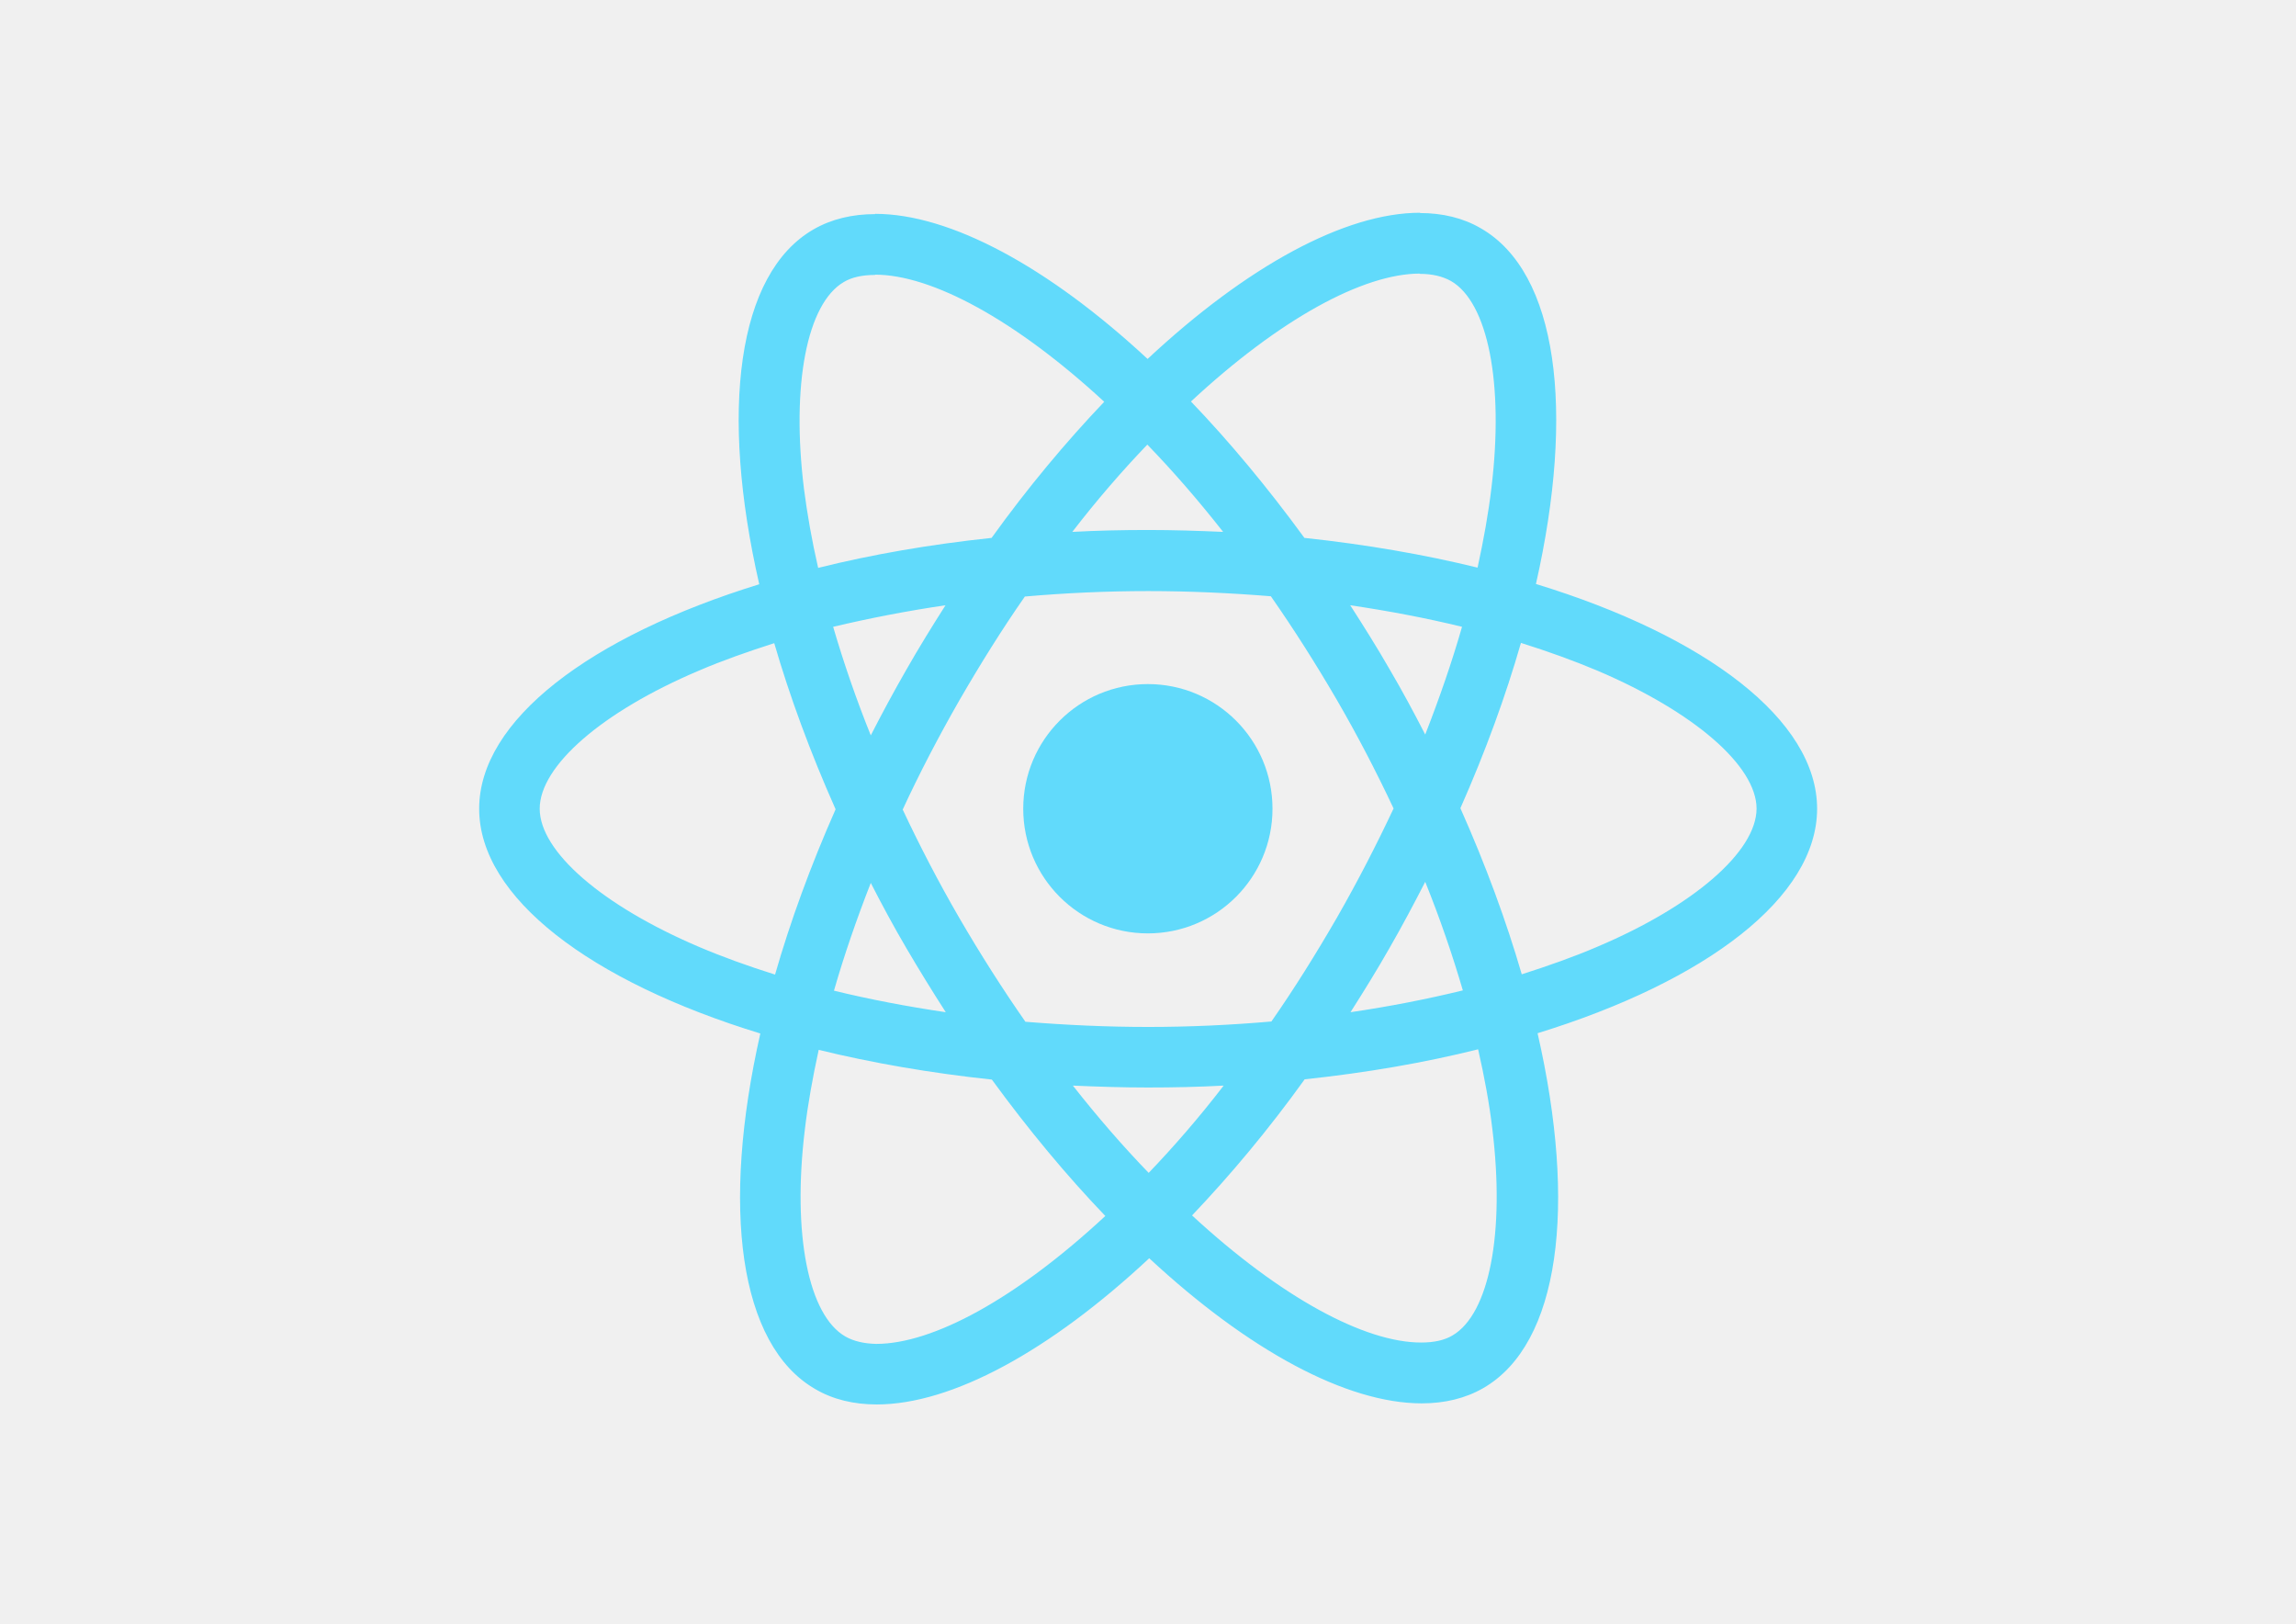
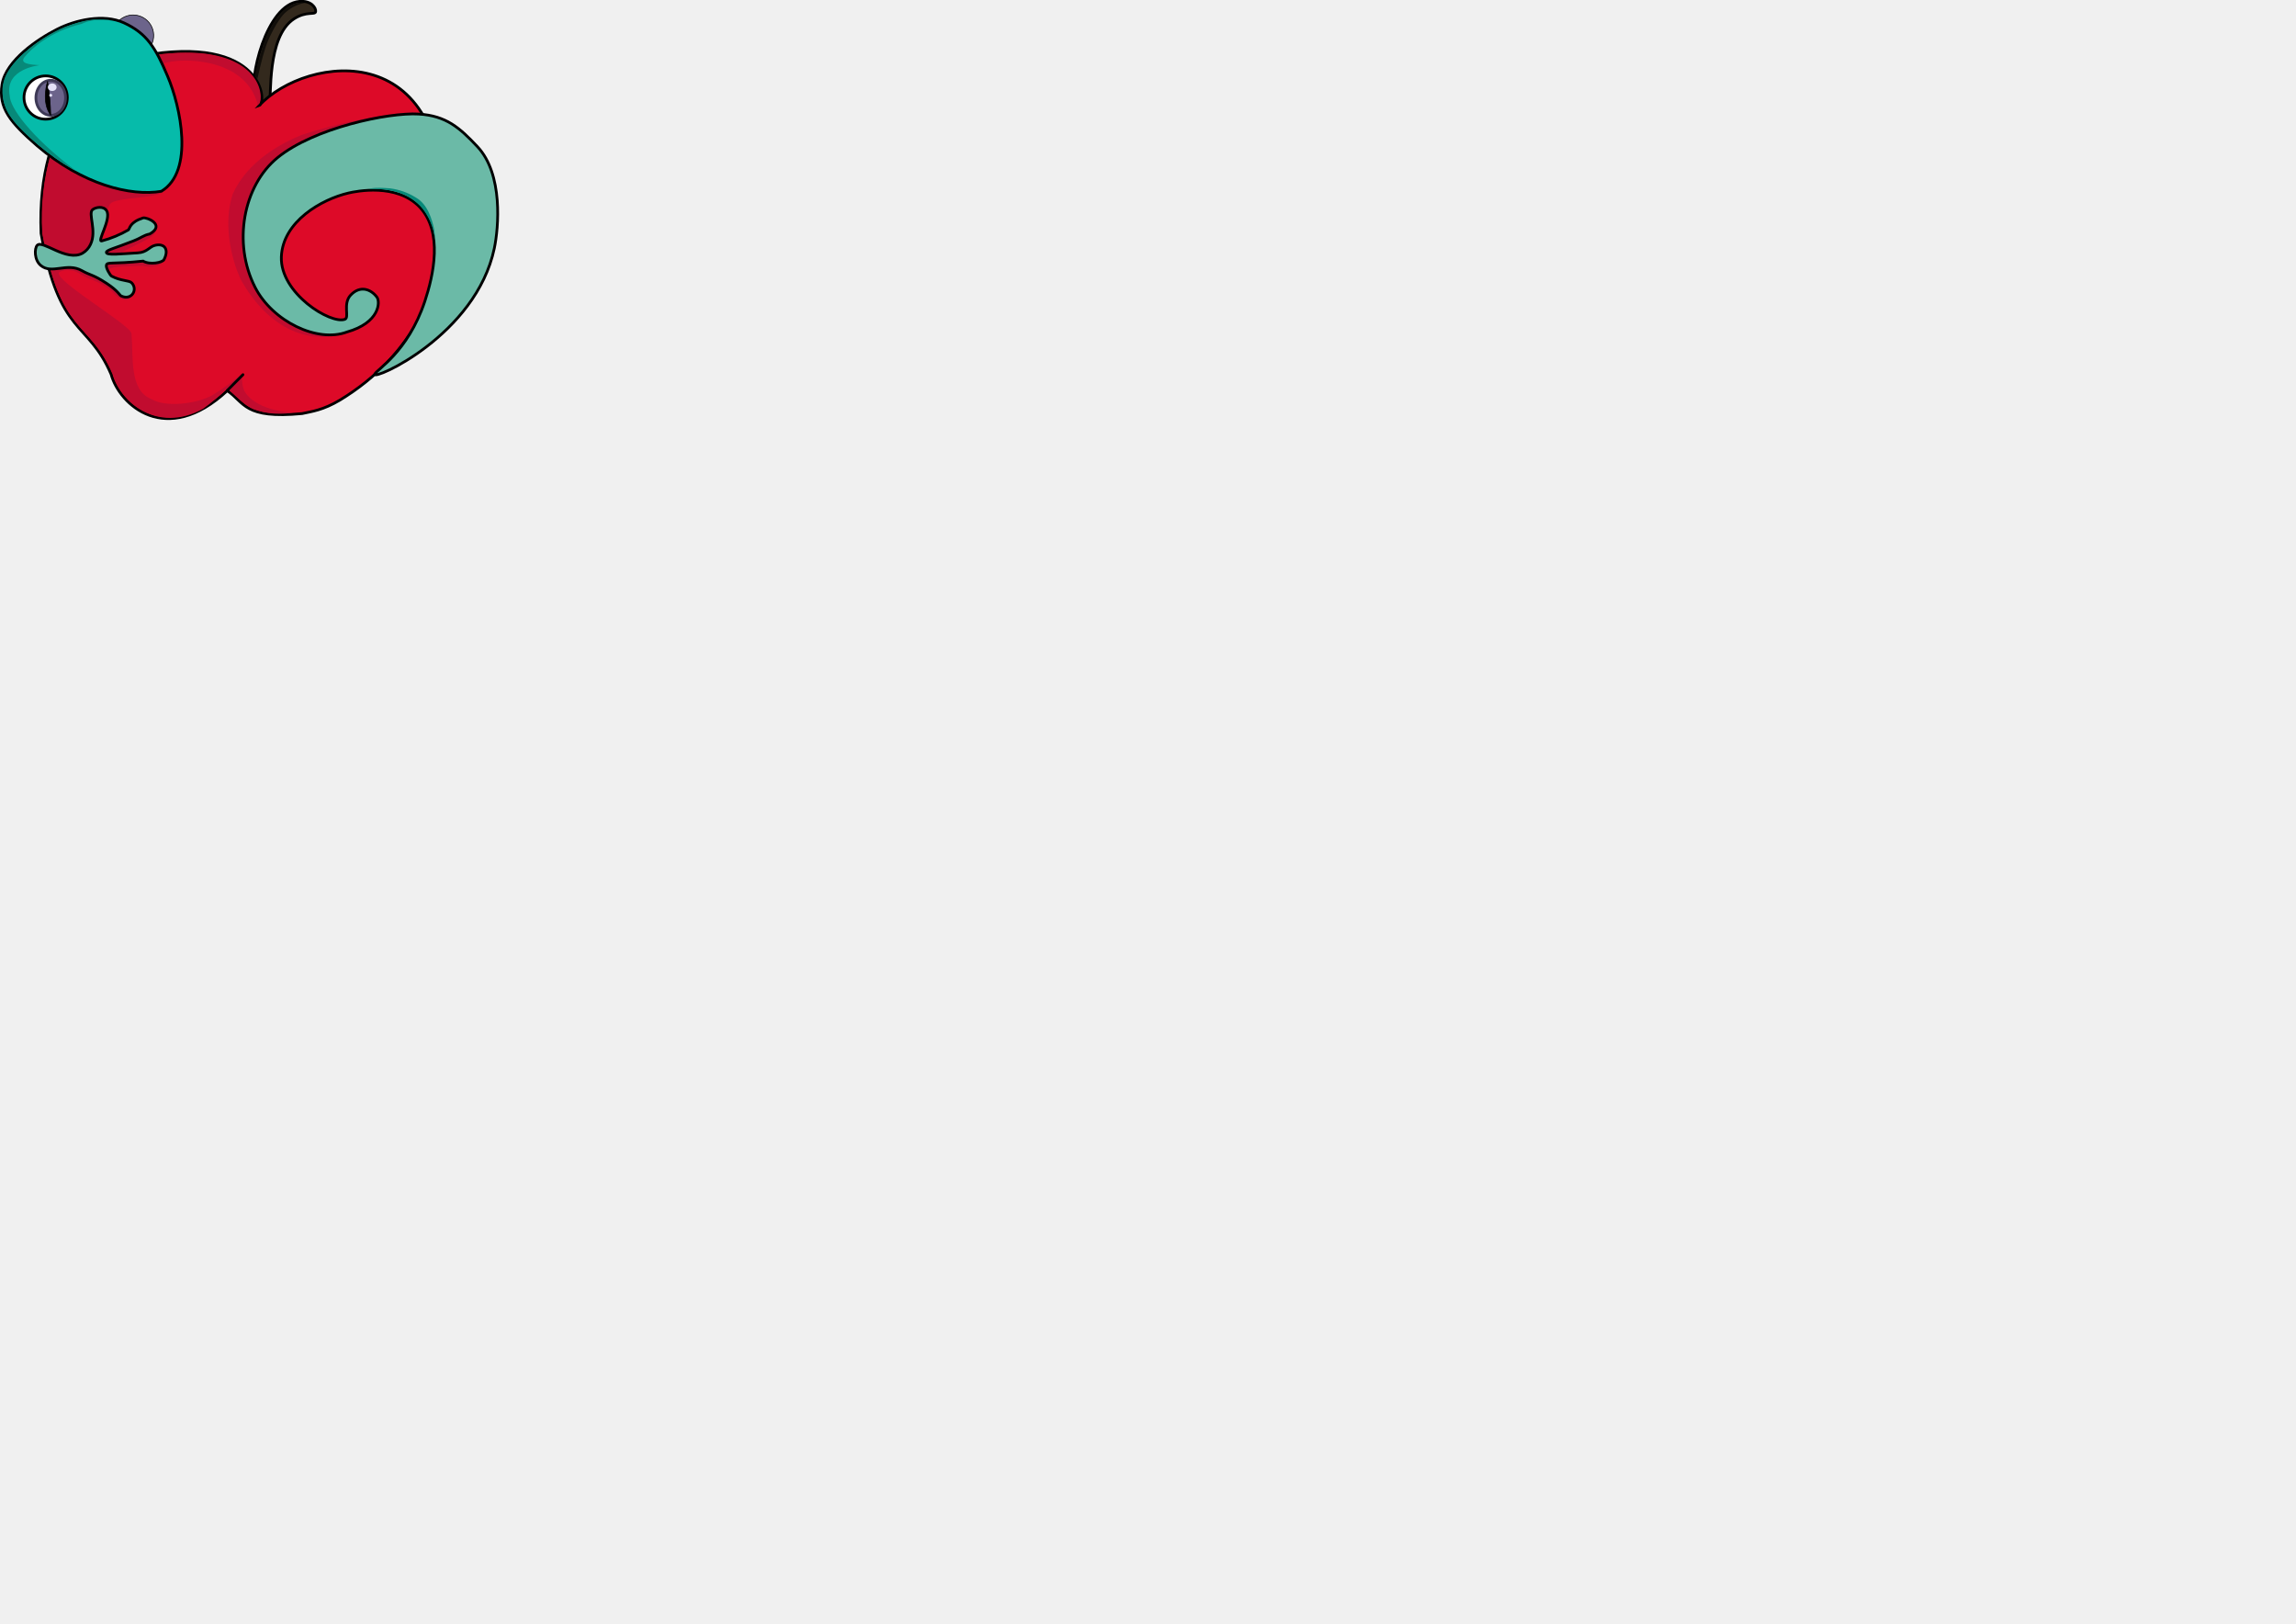
- <svg xmlns="http://www.w3.org/2000/svg" viewBox="0 0 841.9 595.3">
-   <g fill="#61DAFB">
-     <path d="M666.3 296.5c0-32.5-40.7-63.3-103.1-82.4 14.4-63.6 8-114.2-20.2-130.4-6.5-3.8-14.1-5.6-22.4-5.6v22.3c4.6 0 8.3.9 11.4 2.6 13.6 7.8 19.5 37.5 14.9 75.7-1.1 9.4-2.9 19.3-5.1 29.4-19.6-4.8-41-8.5-63.5-10.9-13.5-18.5-27.5-35.3-41.6-50 32.6-30.3 63.2-46.9 84-46.9V78c-27.5 0-63.5 19.6-99.9 53.6-36.4-33.8-72.4-53.2-99.9-53.2v22.3c20.7 0 51.4 16.5 84 46.6-14 14.7-28 31.4-41.3 49.9-22.6 2.4-44 6.1-63.6 11-2.3-10-4-19.7-5.2-29-4.7-38.2 1.1-67.9 14.6-75.8 3-1.8 6.9-2.6 11.5-2.6V78.5c-8.4 0-16 1.8-22.6 5.6-28.1 16.2-34.4 66.7-19.9 130.1-62.2 19.2-102.7 49.9-102.7 82.3 0 32.5 40.7 63.3 103.1 82.4-14.4 63.6-8 114.2 20.2 130.4 6.5 3.8 14.1 5.6 22.5 5.6 27.5 0 63.5-19.6 99.9-53.6 36.4 33.8 72.4 53.2 99.9 53.2 8.4 0 16-1.8 22.6-5.6 28.1-16.2 34.4-66.7 19.9-130.1 62-19.1 102.5-49.9 102.5-82.3zm-130.2-66.7c-3.7 12.9-8.3 26.2-13.5 39.5-4.1-8-8.4-16-13.1-24-4.6-8-9.5-15.8-14.4-23.4 14.2 2.1 27.9 4.7 41 7.9zm-45.8 106.5c-7.8 13.5-15.8 26.3-24.1 38.2-14.9 1.3-30 2-45.2 2-15.1 0-30.2-.7-45-1.9-8.3-11.9-16.4-24.6-24.2-38-7.6-13.1-14.5-26.4-20.8-39.8 6.2-13.4 13.2-26.8 20.7-39.9 7.8-13.5 15.8-26.3 24.1-38.2 14.9-1.3 30-2 45.2-2 15.1 0 30.2.7 45 1.9 8.3 11.9 16.4 24.6 24.2 38 7.6 13.1 14.5 26.4 20.8 39.8-6.3 13.4-13.2 26.8-20.7 39.9zm32.3-13c5.4 13.4 10 26.8 13.8 39.8-13.1 3.2-26.9 5.9-41.2 8 4.9-7.7 9.8-15.6 14.4-23.7 4.6-8 8.9-16.1 13-24.1zM421.2 430c-9.3-9.6-18.6-20.3-27.8-32 9 .4 18.2.7 27.5.7 9.4 0 18.7-.2 27.8-.7-9 11.7-18.3 22.4-27.5 32zm-74.4-58.9c-14.2-2.1-27.9-4.7-41-7.9 3.7-12.9 8.3-26.2 13.5-39.5 4.1 8 8.4 16 13.1 24 4.7 8 9.5 15.8 14.4 23.4zM420.7 163c9.3 9.6 18.6 20.3 27.8 32-9-.4-18.2-.7-27.5-.7-9.4 0-18.7.2-27.8.7 9-11.7 18.3-22.4 27.5-32zm-74 58.9c-4.9 7.7-9.8 15.6-14.4 23.7-4.6 8-8.9 16-13 24-5.4-13.4-10-26.8-13.8-39.8 13.1-3.1 26.9-5.8 41.2-7.9zm-90.5 125.2c-35.4-15.1-58.3-34.9-58.3-50.6 0-15.7 22.9-35.6 58.3-50.6 8.6-3.7 18-7 27.7-10.1 5.7 19.6 13.2 40 22.5 60.9-9.2 20.8-16.6 41.1-22.2 60.6-9.9-3.1-19.3-6.5-28-10.2zM310 490c-13.6-7.8-19.5-37.5-14.9-75.7 1.1-9.4 2.9-19.3 5.1-29.4 19.6 4.8 41 8.5 63.5 10.9 13.5 18.5 27.5 35.3 41.6 50-32.6 30.3-63.2 46.9-84 46.9-4.5-.1-8.3-1-11.3-2.7zm237.2-76.2c4.7 38.2-1.1 67.9-14.6 75.8-3 1.8-6.9 2.6-11.5 2.6-20.7 0-51.4-16.5-84-46.6 14-14.7 28-31.4 41.3-49.9 22.6-2.4 44-6.1 63.6-11 2.3 10.1 4.1 19.8 5.2 29.1zm38.5-66.7c-8.6 3.7-18 7-27.7 10.1-5.7-19.6-13.2-40-22.5-60.9 9.2-20.8 16.6-41.1 22.2-60.6 9.9 3.1 19.3 6.5 28.1 10.2 35.4 15.1 58.3 34.9 58.3 50.6-.1 15.7-23 35.6-58.4 50.6zM320.8 78.4z" />
-     <circle cx="420.9" cy="296.5" r="45.7" />
-     <path d="M520.5 78.1z" />
-   </g>
+ <svg xmlns="http://www.w3.org/2000/svg" viewBox="0 0 841.9 595.3" id="Gecko_Apple_Logo">
+   <path id="Stem" d="M99.92,62.46c-2.21-7.67,4.24-34.86,16.39-36,4.42-.41,6.22,2.43,6,3.76s-3.39-.33-7.95,2.65c-10,6.52-8.24,28.65-9,32.09C105,67,100.4,64.12,99.92,62.46Z" transform="translate(-6.56 -25.95)" style="fill:#33291d;stroke:#000;stroke-miterlimit:10" />
+   <path id="Apple" d="M101.58,64.68c3.07-1,1.73-26.52-43.57-18.22-15.15,3.94-38.17,21.29-36.4,65.06,6.68,37.84,17.14,31.81,25.7,51.67,3.07,11.23,20.18,26.83,42.59,6,6.43,4.4,6.14,10.41,27.44,8.39,3.6-.79,7.63-1.24,13.84-4.93,27.49-16.66,37.22-42.1,37.51-60.94C174.39,37.81,118.62,46.15,101.58,64.68Z" transform="translate(-6.56 -25.95)" style="fill:#dd0a28;stroke:#000;stroke-miterlimit:10" />
+   <path id="Apple_Shadow" data-name="Apple Shadow" d="M101.06,64.28c2.46-.82,2.59-16.83-21.16-18.85A80.35,80.35,0,0,0,58,47.13c-11.14,2.23-26,12.59-32.59,34.5a84.64,84.64,0,0,0-3.35,29.78c6.68,37.84,17.39,32,25.95,51.9,2.63,9.61,15.95,21.86,33,12.54a93.65,93.65,0,0,0,8.9-7.45c5.17,4.79,8.49,7.54,10.61,7.85,6,2.24,12.43,1.11,13.31,1.06s-12.52-.28-17.37-7.5c-1.54-2.42-1.13-6.87-1.13-6.87a87,87,0,0,1-10.93,7.93c-6.13,3.35-17.52,4.43-22.33,1.38-8.17-3.15-6.57-15.39-7.29-24-.26-3.09-27.43-18.83-26.67-22.27.08-.37,2.14-1.51,5.58-.68,2.09.78,3.42,2,6,3a25.69,25.69,0,0,1,8,4.54c4.49,5.22,7,2.09,7,2.09.6-1.91,0-2.46.31-4.55.07-.51-10.65-2.45-8.35-5.69.84-1.19,6.89-1.15,12.06-1.32,3.6.85,6.49,0,7.51-1.24,1.2-2,.17-1.16.78-3.18.11-.36-15.94-.12-15.81-.49,9.71-5.25,11.59-5,12.79-8.44.7-3.11-19.72,6.88-20.49,4.1-.49-.91,2.34-12.64,3.57-13.49,1.86-2.32,16.51-2,18.94-4.1,2-7.15-.45-39.48.58-47.35C72.75,47,96.5,46.83,101.06,64.28Z" transform="translate(-6.56 -25.95)" style="fill:#c10c2f" />
+   <path id="Tail_shadow" data-name="Tail shadow" d="M160.13,67s-16.75,0-42.87,8.38C99.49,82.63,93.78,92.9,91.88,97.13c-4,12.08.38,26.5,3.43,32.13,13.2,22.63,30.45,21,35.2,19.38-22.87-10-24.37-15.87-24.37-15.87L101.25,102Z" transform="translate(-6.56 -25.95)" style="fill:#c10c2f" />
+   <path d="M95.65,163.31l-5.76,5.79" transform="translate(-6.56 -25.95)" style="fill:#fff;stroke:#000;stroke-linecap:round;stroke-linejoin:round" />
+   <path d="M60.85,44.14C58,47.19,47,37,49.79,33.92A7.53,7.53,0,1,1,60.85,44.14Z" transform="translate(-6.56 -25.95)" style="fill:#6c648b;stroke:#020202;stroke-miterlimit:10;stroke-width:0.25px" />
+   <path d="M20.2,79.41C10.32,70.79,5.9,65.56,7.32,56.84S20.4,40.26,27.5,36.67c6.72-3.4,17-5.8,24.52-2.34,8.34,3.85,11.53,9,16,19.57C72.75,65,77.9,88.71,65.72,96.08,54.5,98,36.9,93.66,20.2,79.41Z" transform="translate(-6.56 -25.95)" style="fill:#06bbaa;stroke:#000;stroke-miterlimit:10" />
+   <path id="Tail" d="M144,163.11c-.95,2.61,37.12-14.18,43.82-46.14,1.56-7.45,3.34-27.14-6.22-37.28-6.48-6.88-11.43-11.33-21.52-11.92-11.23-.66-38.45,5.12-51.77,16-12.58,10.29-16.5,31.35-8.19,47.55,6.37,12.43,22.83,20.42,33.65,16.35,12.07-3.41,12.26-11.08,11-12.77-2.13-2.87-6.06-4.49-9.61-.78-3,3.15-.39,8.25-2.13,8.89-5.23,1.92-23.81-9.52-23.3-22.91.49-12.92,14.74-21.11,24.68-23.4,2.7-.62,17.58-3.69,26,5.13,8.68,9.13,5.11,25,1.92,34.62C156,155.3,144.57,161.44,144,163.11Z" transform="translate(-6.56 -25.95)" style="fill:#6bbaa7;stroke:#000;stroke-miterlimit:10" />
+   <path d="M20.2,115.88c2-2.1,10.79,6.2,16.67,2.88a7.41,7.41,0,0,0,2.88-3.21c2.41-5-1-11.29.75-12.74,1.07-.88,4-1.48,5.16.4,1.86,3.08-3.82,11.62-1.74,11.06a40.26,40.26,0,0,0,9.75-4.05c.53-.59.48-2.79,5.34-4.37,1.29-.37,8.36,2.49,2.49,5.87-2.49.53-2.73,1.25-6,2.55-6.76,2.68-9.85,3.3-9.94,4.17-.12,1.27,5.48.53,11.52.22,3.46-.17,4.23-2.31,6.42-2.79,3.54-.78,5.08,1.67,3.18,5.27-.57,1.09-5.16,2-7.65.53-11.5,1.21-13.13.16-13.47,1.51-.25,1,1.44,3.76,1.9,4,3.47,1.86,6.44,1.48,7.38,2.46,2.41,2.52-.08,6.61-3.85,4.81-.61-.29-1.08-1.82-5.31-4.6-5.08-3.34-5.91-2.87-9.11-4.69-5.48-3.11-11,1.5-15.06-1.89C19.07,121.25,19.16,117,20.2,115.88Z" transform="translate(-6.56 -25.95)" style="fill:#6bbaa7;stroke:#000;stroke-miterlimit:10" />
+   <circle cx="16.74" cy="35.76" r="7.94" style="fill:#fff;stroke:#000;stroke-miterlimit:10" />
+   <ellipse cx="18.6" cy="35.85" rx="5.43" ry="6.43" style="fill:#6c648b;stroke:#3d3956;stroke-miterlimit:10" />
+   <path d="M25.17,68.23A92.58,92.58,0,0,0,24,55.77S21.5,63.31,25.17,68.23Z" transform="translate(-6.56 -25.95)" style="stroke:#020202;stroke-linecap:round;stroke-linejoin:round;stroke-width:0.25px" />
+   <path d="M49.6,33.93s-6.84-2.18-13.26.82C25,37.42,17.79,44,15.58,46.83c-1.92,2.42,1.71,2.79,5.42,3,.55.09-12.92,1-10.87,11.31.13,4.08,7.08,14.44,24.42,27.56C28.88,86,11.38,73.21,8.71,65.58,4.5,54.88,11.63,49.13,15.63,45.24a51.32,51.32,0,0,1,15-9.49C33.24,35,40.75,31.3,49.6,33.93Z" transform="translate(-6.56 -25.95)" style="fill:#078979" />
+   <path d="M141.81,95.23s1.35-.77,7.77-.23a23.34,23.34,0,0,1,9.54,3.42c4.23,2.42,5.88,7.92,6.63,11.6.33,2.1.42,6.06.42,6.06a22.41,22.41,0,0,0-4.42-13.33C158.39,98.47,152.47,94.88,141.81,95.23Z" transform="translate(-6.56 -25.95)" style="fill:#078979" />
+   <path d="M118.33,27a14.72,14.72,0,0,0-6.8,3.28C108.44,32.64,105,40.5,105,40.5c-1.48,3.37-2.73,8.39-4.06,14.38l-1-1.37c1.38-5,2.9-11.14,4.25-13.76a28.34,28.34,0,0,1,6.09-9.66S113.63,26.31,118.33,27Z" transform="translate(-6.56 -25.95)" style="fill:#110e0a" />
+   <ellipse cx="19.15" cy="31.98" rx="1.6" ry="1.38" style="fill:#e4e1f9" />
+   <circle cx="18.61" cy="34.94" r="0.54" style="fill:#e4e1f9" />
</svg>
